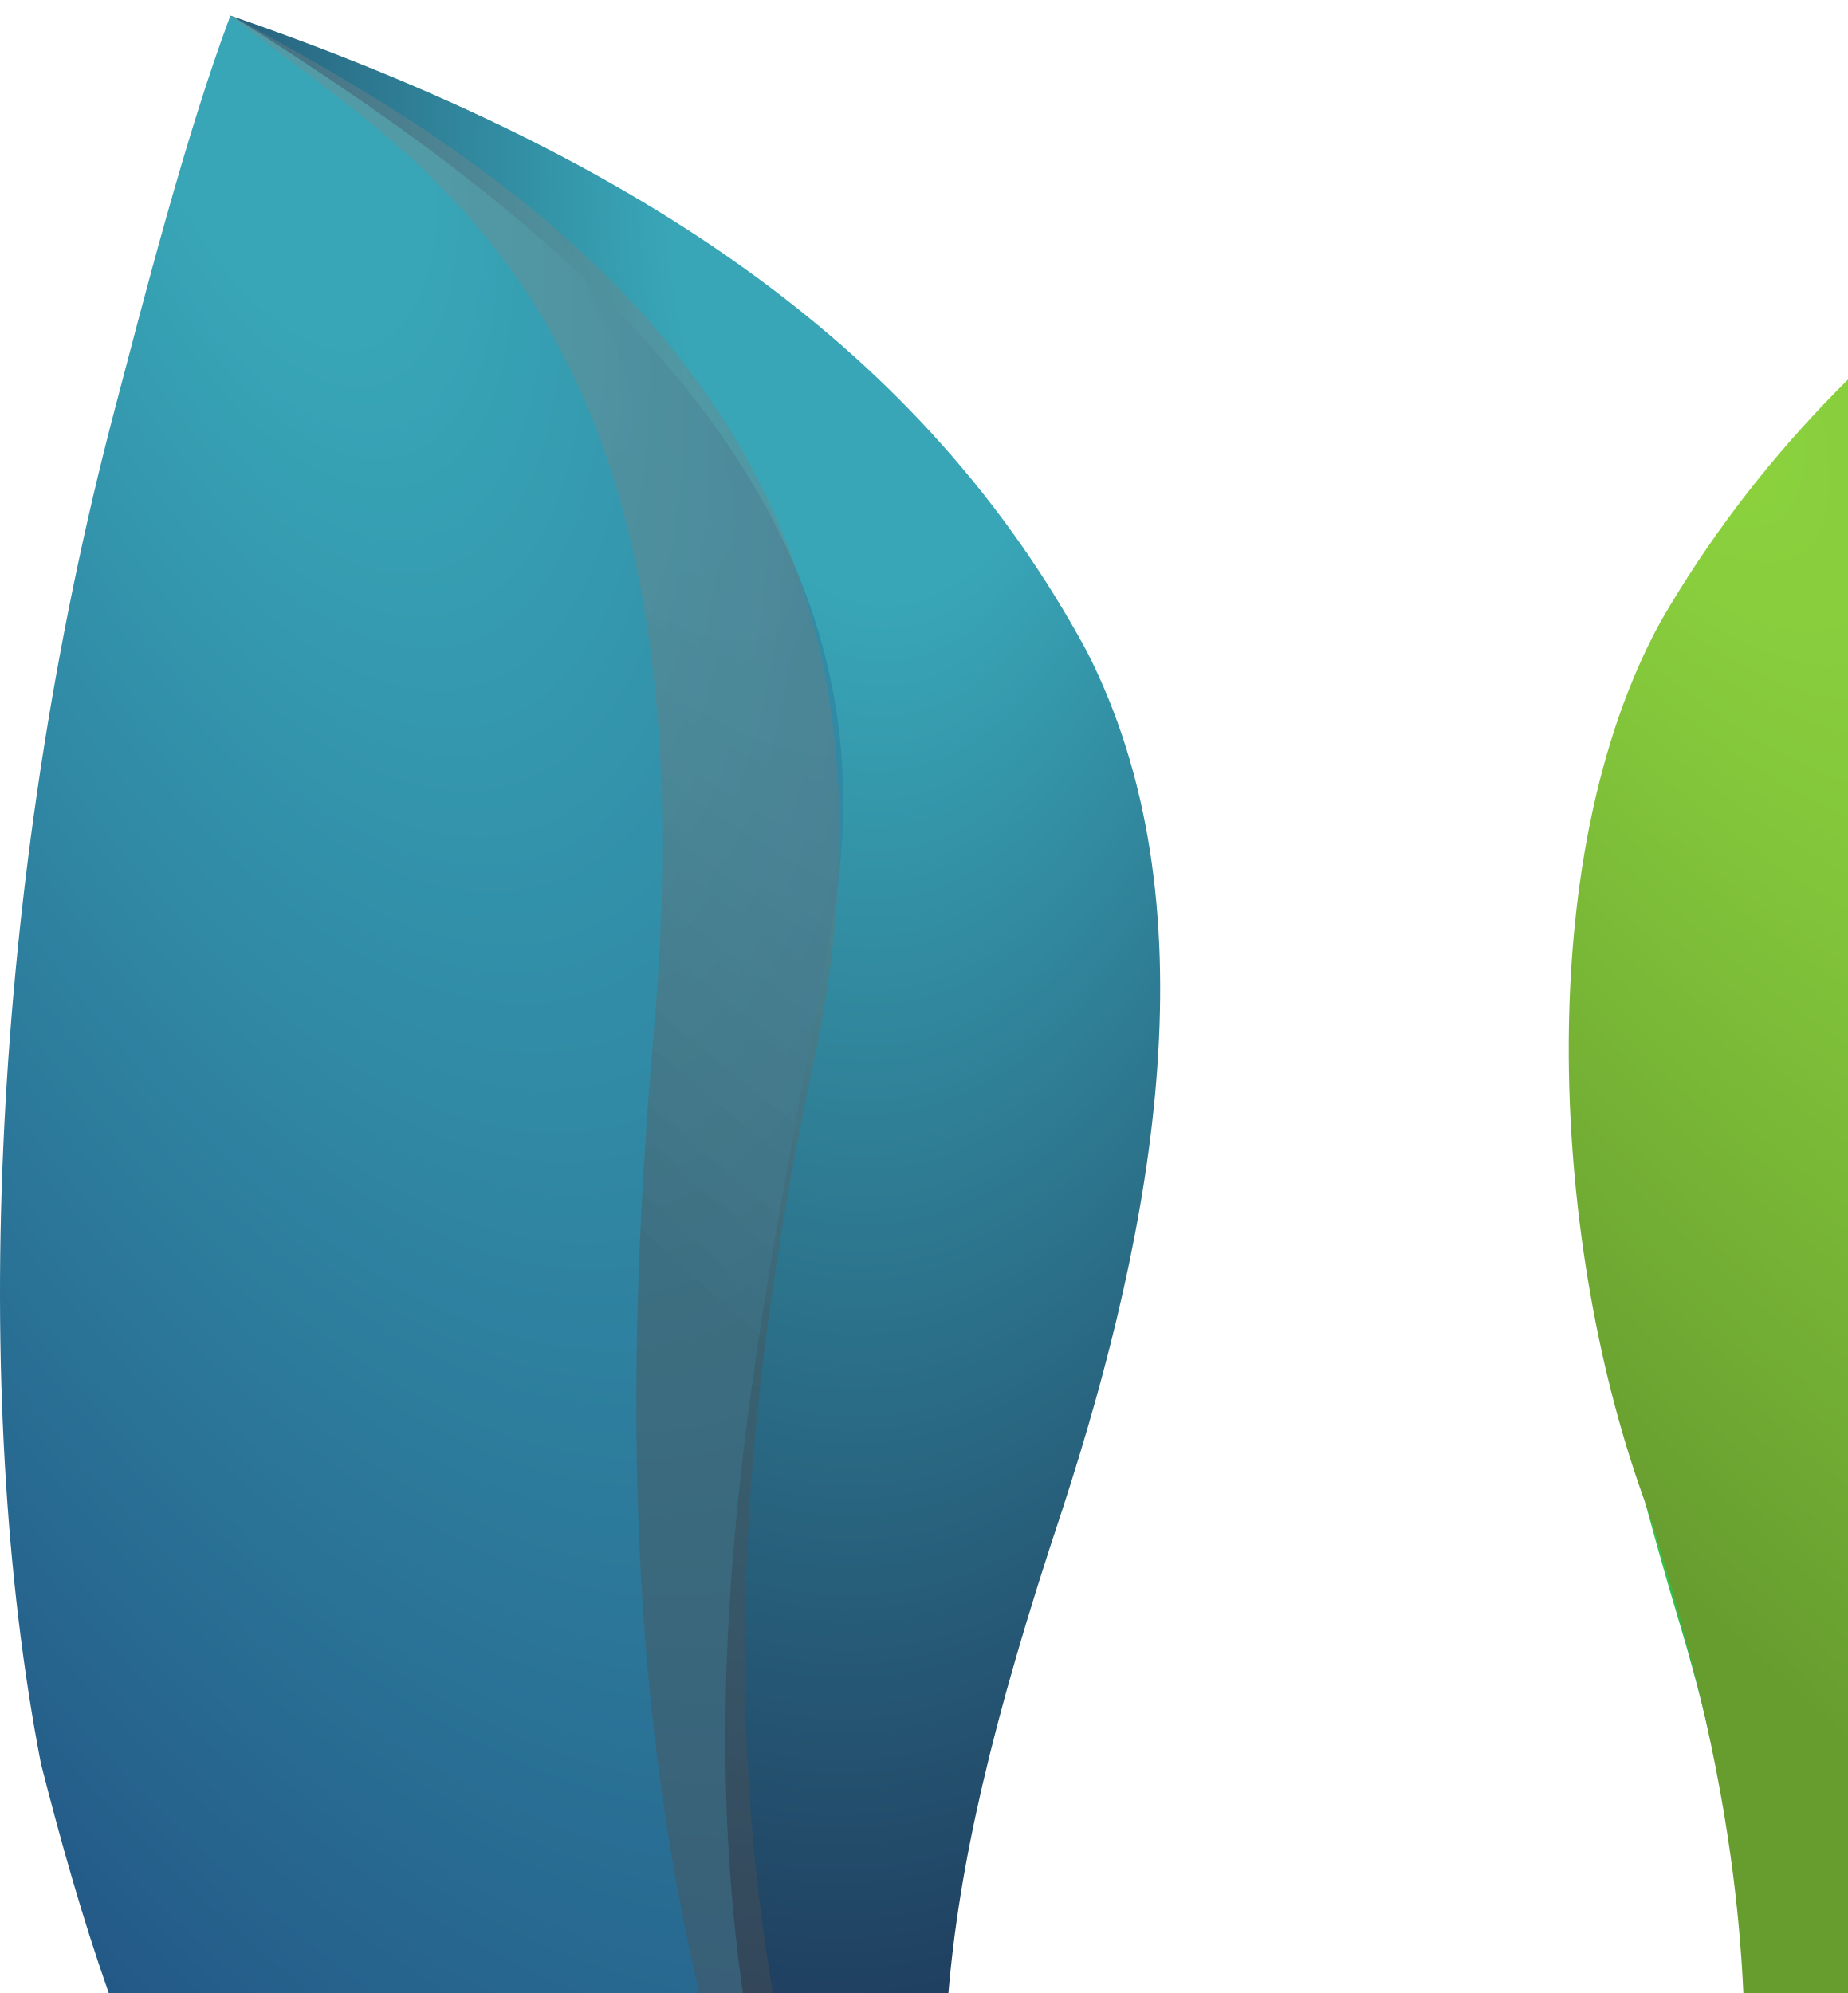
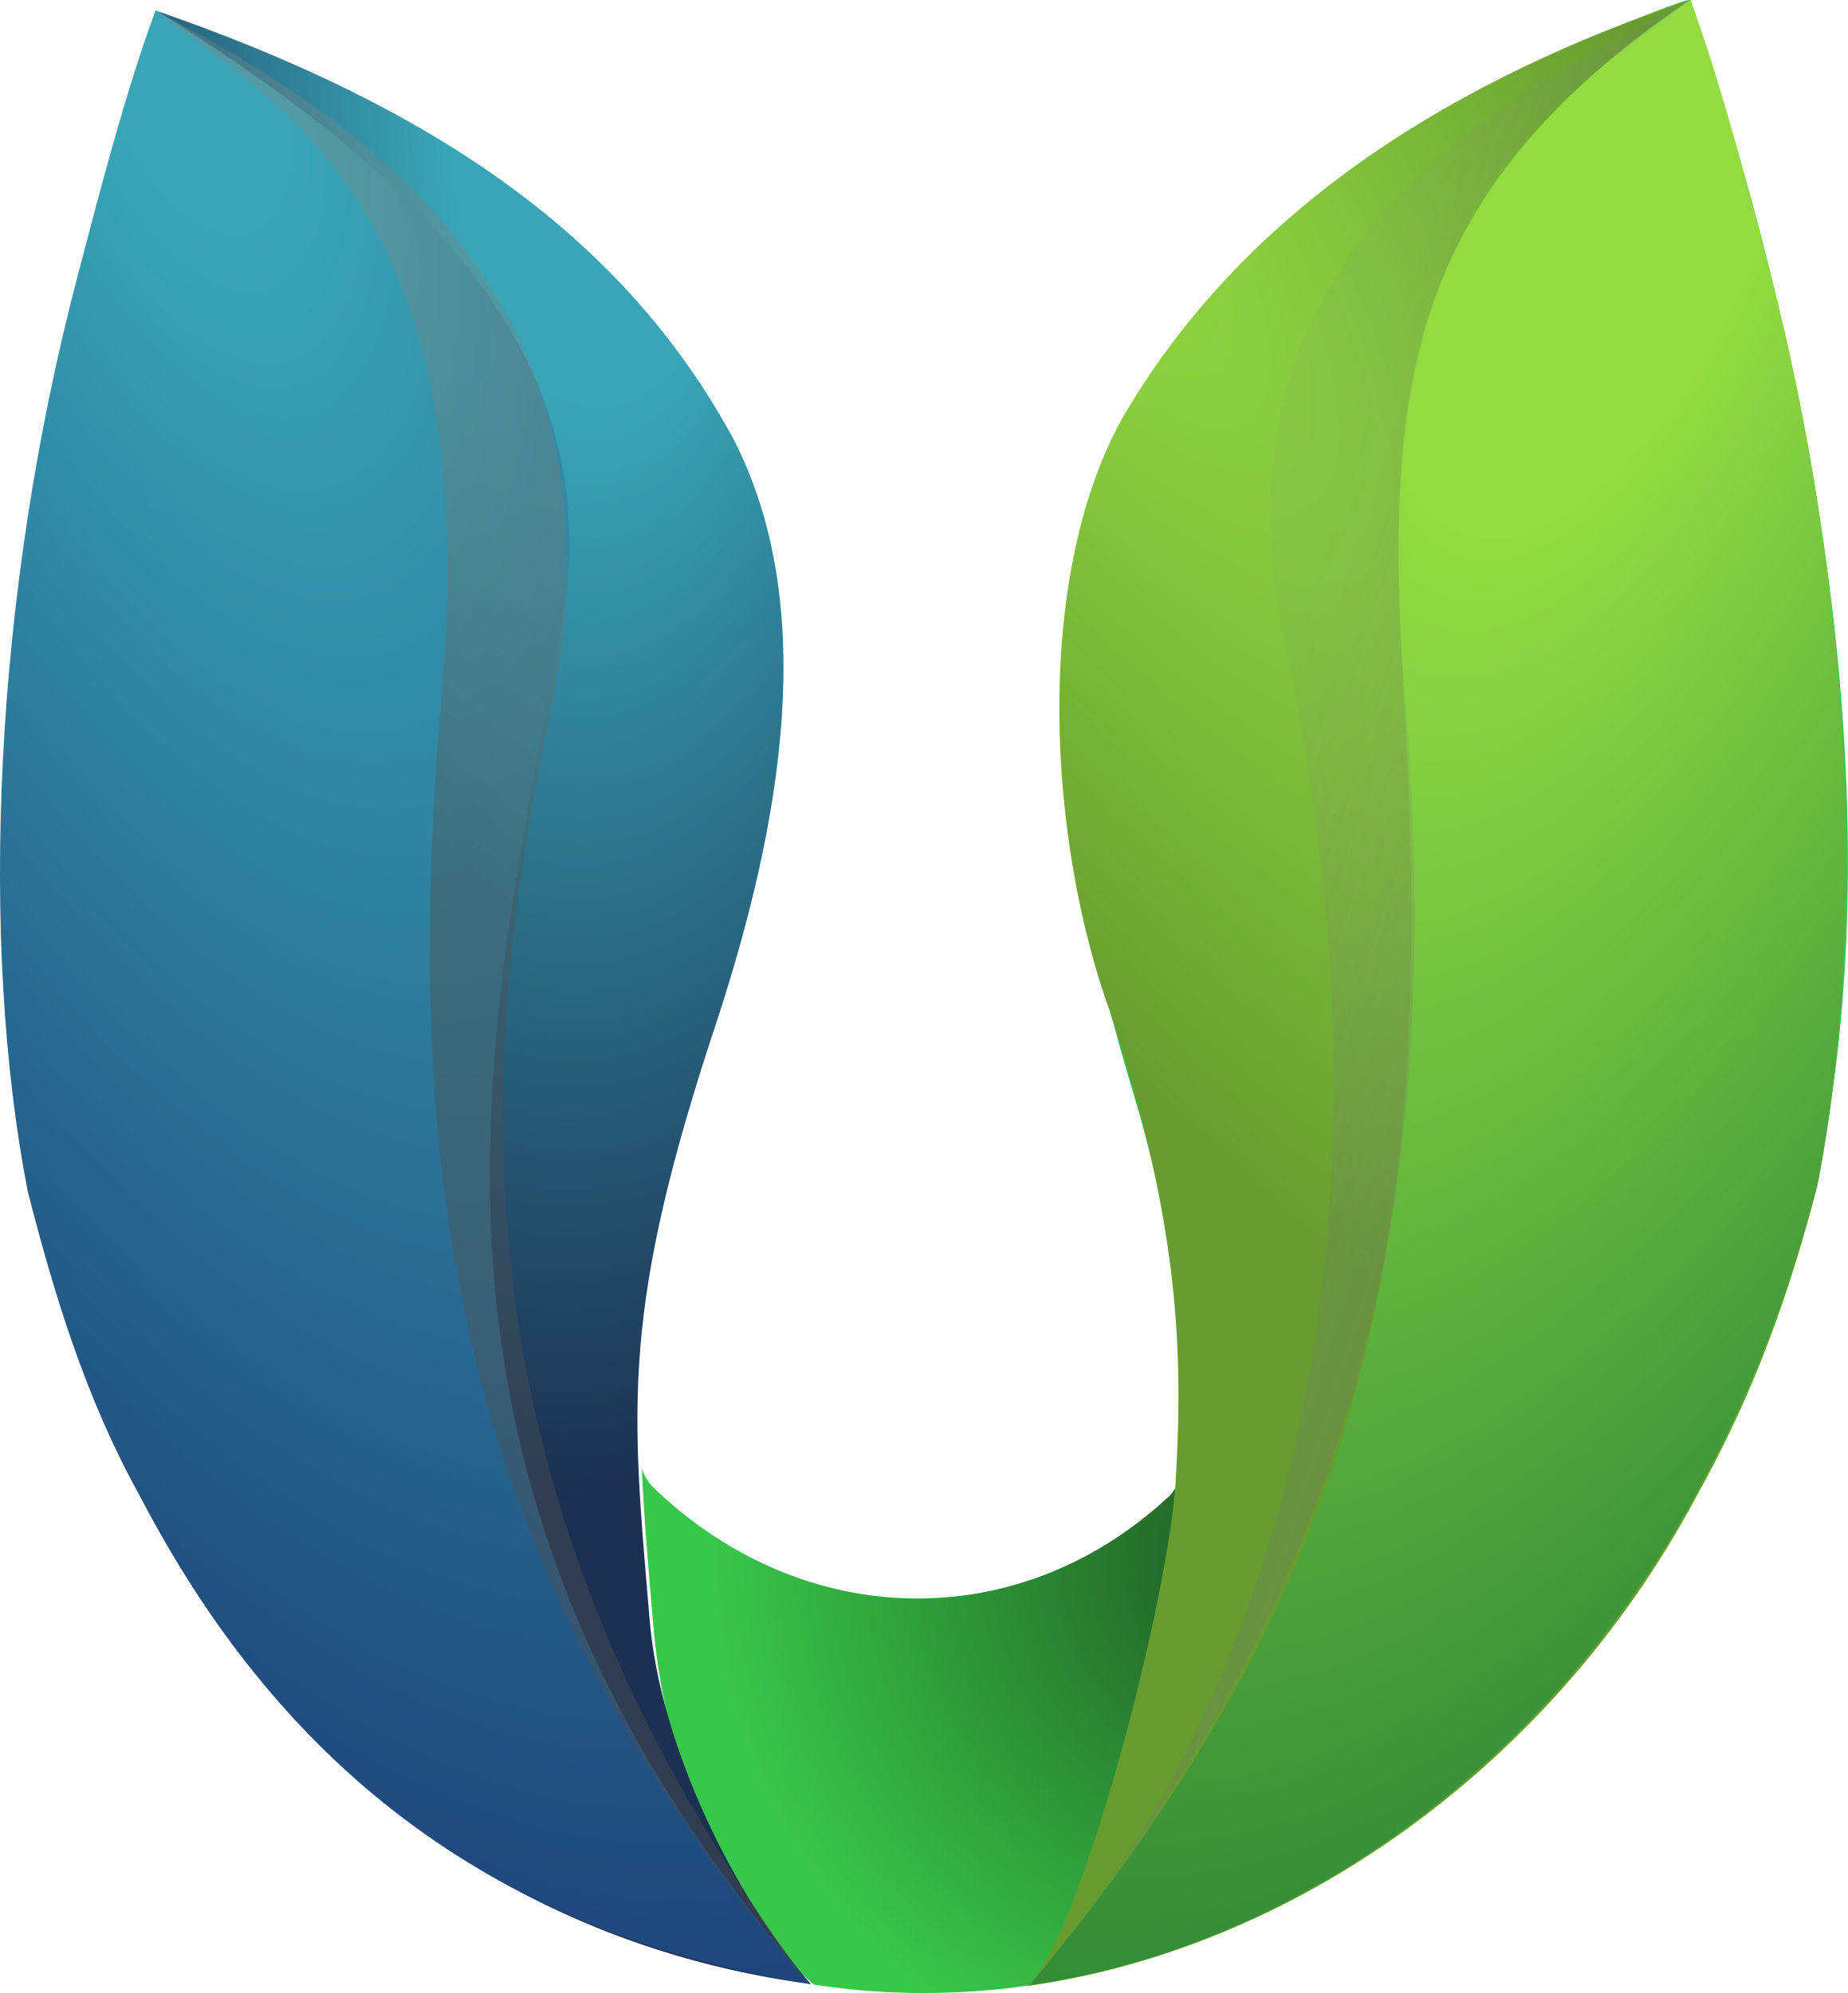
- <svg xmlns="http://www.w3.org/2000/svg" xmlns:xlink="http://www.w3.org/1999/xlink" width="240" height="258.853" viewBox="0 0 240 258.853" version="1.1" id="svg1" xml:space="preserve">
+ <svg xmlns="http://www.w3.org/2000/svg" xmlns:xlink="http://www.w3.org/1999/xlink" width="355.397" height="383.315" viewBox="0 0 355.397 383.315" version="1.1" id="svg1" xml:space="preserve">
  <defs id="defs1">
    <linearGradient id="linearGradient36">
      <stop offset="0.195" style="stop-color:#838383;stop-opacity:0.18;" id="stop35" />
      <stop offset="1" style="stop-color:#505050;stop-opacity:1;" id="stop36" />
    </linearGradient>
    <linearGradient id="linearGradient34">
      <stop offset="0" style="stop-color:#92dc41;stop-opacity:1;" id="stop22" />
      <stop offset="1" style="stop-color:#679d2f;stop-opacity:1;" id="stop34" />
    </linearGradient>
    <linearGradient id="linearGradient14">
      <stop offset="0.2" style="stop-color:#92dc41;stop-opacity:1;" id="stop13" />
      <stop offset="1" style="stop-color:#2b8637;stop-opacity:1;" id="stop14" />
    </linearGradient>
    <linearGradient id="linearGradient12">
      <stop style="stop-color:#215922;stop-opacity:1;" offset="0" id="stop11" />
      <stop style="stop-color:#37c749;stop-opacity:1;" offset="1" id="stop12" />
    </linearGradient>
    <linearGradient id="linearGradient10">
      <stop offset="0.187" style="stop-color:#38a6b7;stop-opacity:1" id="stop9" />
      <stop offset="0.773" style="stop-color:#1c3053;stop-opacity:1;" id="stop10" />
    </linearGradient>
    <linearGradient id="linearGradient32">
      <stop offset="0.195" style="stop-color:#838383;stop-opacity:0.855;" id="stop31" />
      <stop offset="1" style="stop-color:#505050;stop-opacity:1;" id="stop32" />
    </linearGradient>
    <linearGradient id="a">
      <stop offset=".1" style="stop-color:#38a6b7;stop-opacity:1" id="stop27" />
      <stop offset="1" style="stop-color:#1e457a;stop-opacity:1" id="stop28" />
    </linearGradient>
    <radialGradient xlink:href="#linearGradient12" id="radialGradient2-1-6-8-1-9" cx="913.978" cy="-222.463" fx="913.978" fy="-222.463" r="394.764" gradientTransform="matrix(-0.4714378,-0.3813988,0.3728672,-0.4608922,1363.223,2096.778)" gradientUnits="userSpaceOnUse" />
    <radialGradient xlink:href="#linearGradient34" id="g-17-1-9-3-6-9" cx="557.947" cy="345.314" r="207.8" fx="557.947" fy="345.314" gradientTransform="matrix(0.9172901,-0.659986,-2.114401,-2.943039,960.3227,2602.672)" gradientUnits="userSpaceOnUse" />
    <radialGradient xlink:href="#linearGradient14" id="g-17-9-3-0-6" cx="703.788" cy="315.905" r="207.8" fx="703.788" fy="315.905" gradientTransform="matrix(1.813685,0.6161323,1.371111,-4.017877,-716.3559,2074.318)" gradientUnits="userSpaceOnUse" />
    <radialGradient xlink:href="#linearGradient10" id="radialGradient4-9-1-8-6-8" gradientUnits="userSpaceOnUse" gradientTransform="matrix(-2.085773,-0.09772741,0.2141037,-4.499941,2083.95,2726.216)" cx="620.974" cy="322.253" fx="620.974" fy="322.253" r="207.8" />
    <radialGradient xlink:href="#a" id="g-17-9-3-4-7-6" cx="709.3" cy="329.3" r="207.8" fx="709.3" fy="329.3" gradientTransform="matrix(-2.117208,0.7192431,-1.600569,-4.690275,2671.052,2237.156)" gradientUnits="userSpaceOnUse" />
    <radialGradient xlink:href="#linearGradient32" id="h-9-8-8-0-4-9" cx="709.3" cy="329.3" r="207.8" fx="709.3" fy="329.3" gradientTransform="matrix(-0.7102649,0.620001,-2.713885,-3.105997,2040.064,1786.467)" gradientUnits="userSpaceOnUse" />
    <linearGradient xlink:href="#linearGradient36" id="linearGradient37" x1="821.622" y1="1346.844" x2="1174.93" y2="1459.41" gradientUnits="userSpaceOnUse" />
  </defs>
  <g id="layer1" style="display:inline" transform="translate(-79.46196,-62.52065)">
    <g id="g22-5-7-7" style="display:inline" transform="matrix(0.4482565,0,0,0.4482565,2.955264,-957.6653)">
      <g id="g20-4-6-8-9" transform="translate(-137.5864,1096.353)" style="display:inline">
        <g id="g17-7-6-1-0" style="display:inline" transform="translate(1.276865)">
          <path style="display:inline;fill:url(#radialGradient2-1-6-8-1-9)" d="m 1032.258,1179.631 c -1.574,-1.705 -58.909,22.746 -79.958,33.774 -136.331,71.426 -191.812,168.916 -190.046,280.361 0.61,38.485 13.61,97.261 31.616,156.969 18.006,59.707 32.456,154.23 14.627,170.851 -64.083,59.743 -156.434,58.25 -220.955,-3.572 -2.1,-2.012 -3.806,-4.732 -5.16,-8.092 0.824,19.384 2.575,39.745 4.602,63.613 4.282,55.672 25.543,120.698 69.217,157.537 185.342,28.53 372.204,-115.592 426.445,-329.572 32.519,-128.288 18.537,-302.845 -38.977,-486.553 -5.981,-19.105 -11.116,-34.998 -11.41,-35.316 z" id="path1-1-5-6-9-1" />
          <path d="m 1036.768,1817.908 c 22.563,-40.786 38.588,-85.044 49.869,-129.301 20.601,-106.352 14.905,-254.654 -21.578,-393.008 -7.978,-30.254 -20.59,-81.495 -33.552,-115.974 -96.434,32.694 -189.317,86.606 -243.274,179.815 -38.183,69.423 -31.753,182.384 -4.007,257.023 28.98,90.075 30.524,144.039 27.024,201.206 -4.744,56.407 -41.555,194.73 -63.651,214.037 119.994,-16.823 230.23,-100.4 289.169,-213.799 z" style="display:inline;fill:url(#g-17-1-9-3-6-9);stroke-width:0.868" id="path10-2-7-9-6-2-6" />
          <path id="path10-2-6-5-0-3" style="display:inline;fill:url(#g-17-9-3-0-6);stroke-width:0.868" d="m 1032.246,1179.624 c -0.322,0.109 -0.642,0.23 -0.965,0.34 -134.159,91.403 -128.403,184.058 -121.009,316.55 13.183,236.232 -30.166,377.279 -161.509,534.693 119.994,-16.823 229.579,-102.495 288.518,-215.894 22.563,-40.786 38.588,-85.043 49.869,-129.301 20.601,-106.352 14.906,-254.654 -21.578,-393.008 -7.978,-30.254 -20.364,-78.901 -33.326,-113.379 z" />
          <path d="m 909.306,1473.023 c -18.187,-208.962 67.847,-250.694 122.742,-293.479 -57.194,30.999 -212.946,95.519 -173.916,275.75 39.03,180.231 34.609,406.055 -108.81,575.569 145.996,-177.08 178.171,-348.878 159.984,-557.84 z" style="display:inline;opacity:0.5;fill:url(#linearGradient37);stroke-width:0.87" id="path11-6-6-4-5-6-6-0" />
        </g>
        <g id="g3-9-3-9-9-6" transform="matrix(0.8566399,0,0,0.8566399,-164.514,162.3549)" style="display:inline">
          <path d="m 617.893,1926.665 c -24.465,-47.591 -37.079,-98.081 -49.079,-149.081 -45.59,-226.222 25.923,-480.235 61.087,-584.864 140.357,48.45 234.792,113.89 289.41,214.685 43.528,84.725 23.204,194.426 -8.048,290.457 -48.623,145.883 -43.125,193.386 -34.125,299.386 5,65 43.002,140.659 80.827,183.922 C 806.622,2160.979 684.35,2067.892 617.893,1926.665 Z" style="display:inline;fill:url(#radialGradient4-9-1-8-6-8)" id="path8-9-2-5-6-7" />
          <path id="path10-2-6-5-5-1-6" style="display:inline;fill:url(#g-17-9-3-4-7-6);stroke-width:1.013" d="m 629.819,1192.734 c 0.376,0.128 0.75,0.269 1.126,0.397 112.198,70.65 227.373,162.049 202.837,303.601 -34.207,197.348 -101.328,423.877 123.953,684.419 -163.294,-25.819 -267.665,-113.301 -336.467,-245.677 -26.338,-47.612 -42.373,-99.944 -55.542,-151.608 -24.049,-124.15 -17.4,-297.271 25.189,-458.778 9.313,-35.318 23.772,-92.105 38.903,-132.353 z" />
          <path d="M 773.032,1536.523 C 794.367,1291.403 693.446,1242.45 629.052,1192.262 c 106.193,56.818 242.716,144.886 198.055,354.431 -44.661,209.544 -37.121,409.209 130.365,635.015 C 782.525,1978.204 751.698,1781.642 773.032,1536.523 Z" style="display:inline;opacity:0.4;fill:url(#h-9-8-8-0-4-9);stroke-width:1.02" id="path11-6-6-4-5-6-1" />
        </g>
      </g>
    </g>
  </g>
</svg>
